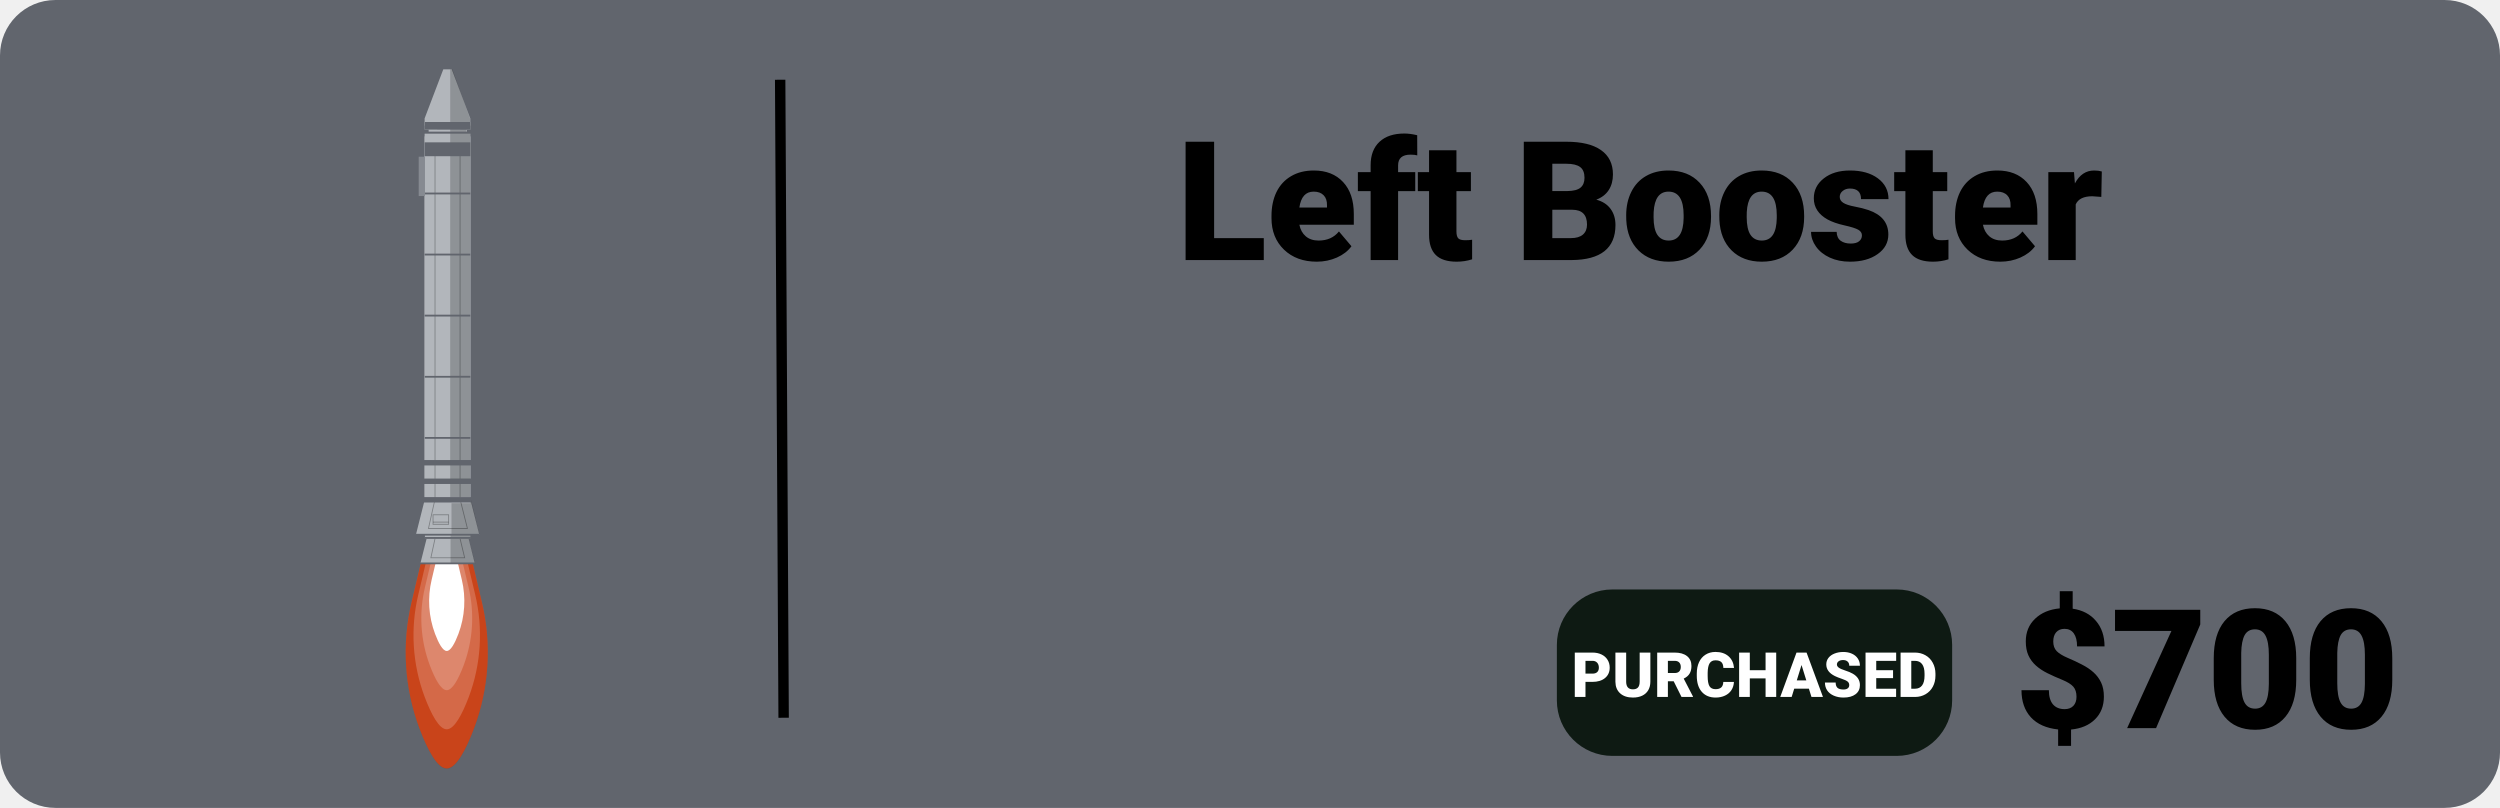
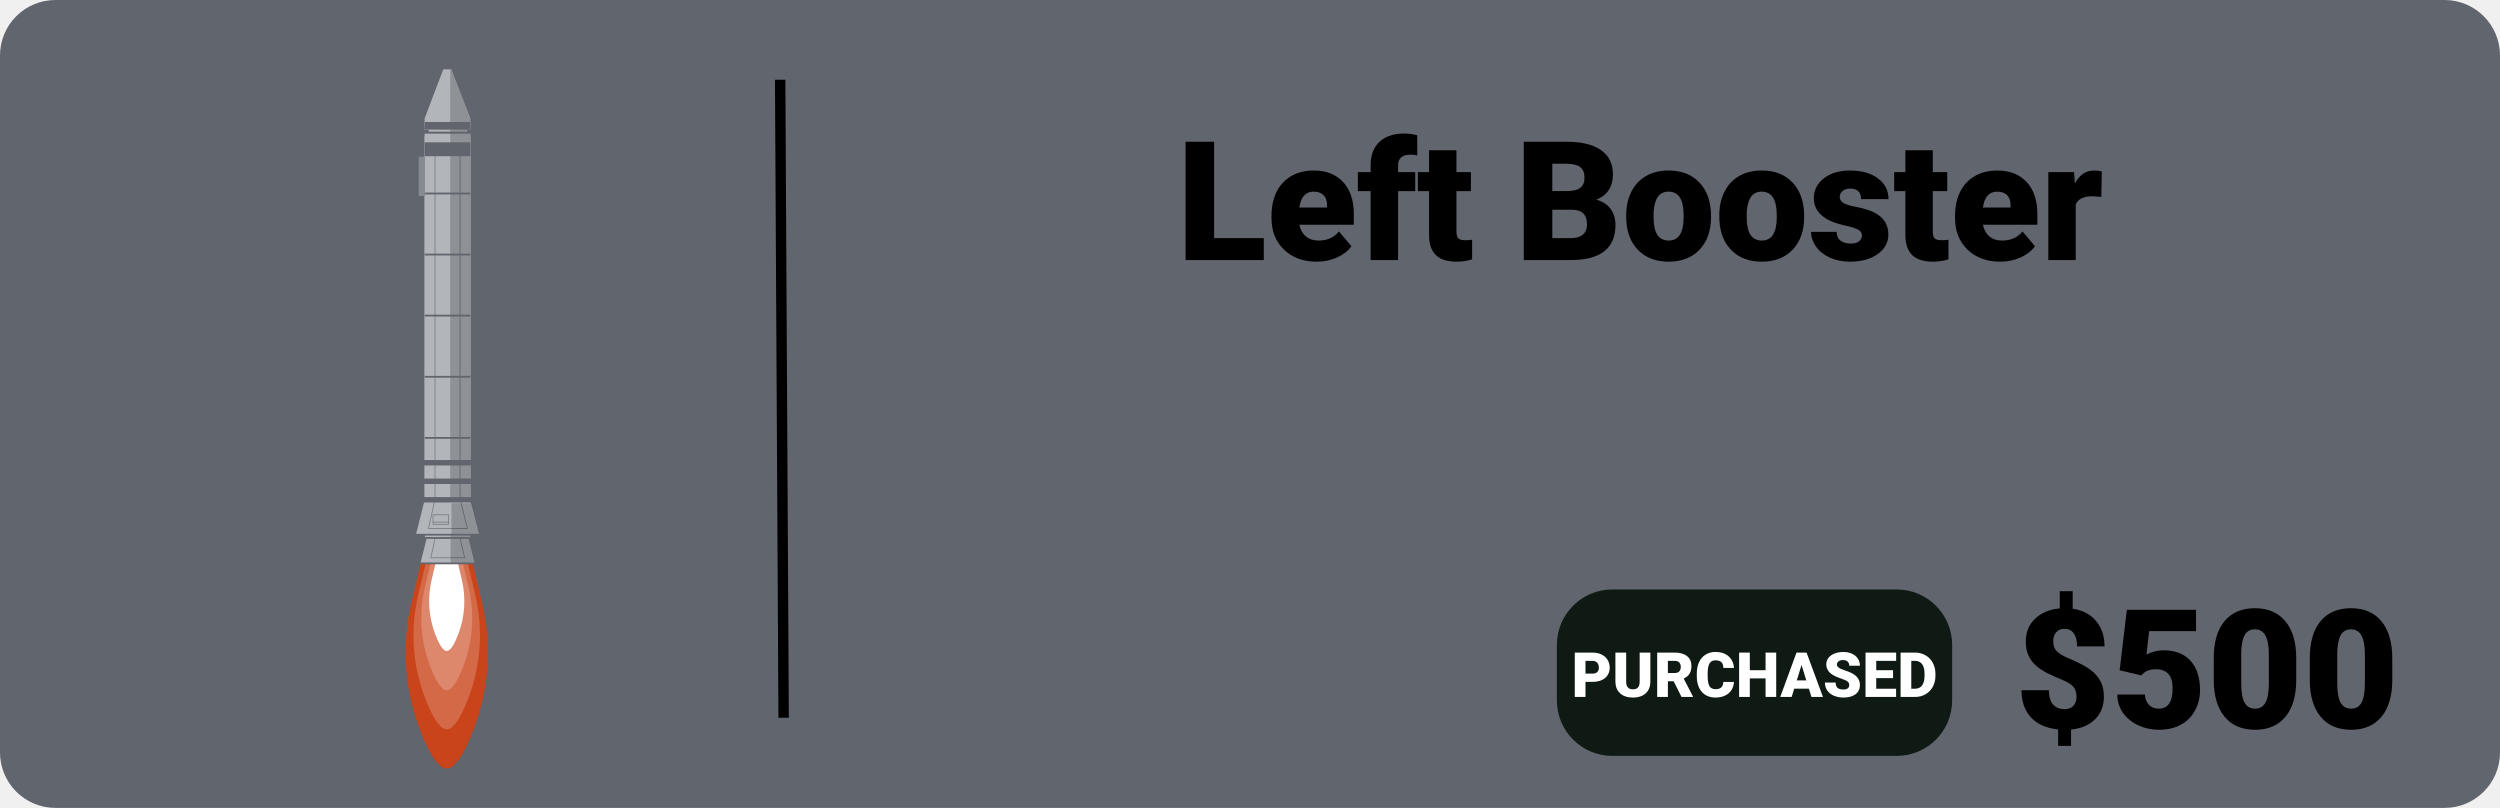
<svg xmlns="http://www.w3.org/2000/svg" width="721" height="233" viewBox="0 0 721 233" fill="none">
  <path d="M0 16C0 7.163 7.163 0 16 0H705C713.837 0 721 7.163 721 16V217C721 225.837 713.837 233 705 233H16C7.163 233 0 225.837 0 217V16Z" fill="#61656D" />
  <path d="M225 23L226 207" stroke="black" stroke-width="3" />
  <path d="M350.153 68.672H364.473V75H341.926V40.875H350.153V68.672ZM379.752 75.469C375.862 75.469 372.713 74.312 370.307 72C367.901 69.672 366.698 66.648 366.698 62.93V62.273C366.698 59.68 367.174 57.391 368.127 55.406C369.096 53.422 370.502 51.891 372.346 50.812C374.19 49.719 376.377 49.172 378.909 49.172C382.471 49.172 385.284 50.281 387.346 52.5C389.409 54.703 390.44 57.781 390.44 61.734V64.805H374.737C375.018 66.227 375.635 67.344 376.588 68.156C377.541 68.969 378.776 69.375 380.291 69.375C382.791 69.375 384.745 68.5 386.151 66.75L389.76 71.016C388.776 72.375 387.377 73.461 385.565 74.273C383.768 75.07 381.83 75.469 379.752 75.469ZM378.862 55.266C376.549 55.266 375.174 56.797 374.737 59.859H382.705V59.25C382.737 57.984 382.416 57.008 381.745 56.32C381.073 55.617 380.112 55.266 378.862 55.266ZM395.289 75V55.125H391.609V49.641H395.289V47.625C395.289 44.734 396.141 42.492 397.844 40.898C399.547 39.305 401.938 38.508 405.016 38.508C406.141 38.508 407.375 38.672 408.719 39L408.742 44.812C408.258 44.672 407.609 44.602 406.797 44.602C404.406 44.602 403.211 45.633 403.211 47.695V49.641H408.156V55.125H403.211V75H395.289ZM420.037 43.336V49.641H424.209V55.125H420.037V66.727C420.037 67.68 420.209 68.344 420.552 68.719C420.896 69.094 421.576 69.281 422.592 69.281C423.373 69.281 424.029 69.234 424.56 69.141V74.789C423.138 75.242 421.654 75.469 420.107 75.469C417.388 75.469 415.381 74.828 414.084 73.547C412.787 72.266 412.138 70.32 412.138 67.711V55.125H408.904V49.641H412.138V43.336H420.037ZM439.462 75V40.875H451.72C456.111 40.875 459.446 41.68 461.728 43.289C464.025 44.898 465.173 47.234 465.173 50.297C465.173 52.062 464.767 53.57 463.954 54.82C463.142 56.07 461.946 56.992 460.368 57.586C462.15 58.055 463.517 58.93 464.47 60.211C465.423 61.492 465.9 63.055 465.9 64.898C465.9 68.242 464.837 70.758 462.712 72.445C460.603 74.117 457.47 74.969 453.314 75H439.462ZM447.689 60.492V68.672H453.079C454.564 68.672 455.704 68.336 456.501 67.664C457.298 66.977 457.696 66.016 457.696 64.781C457.696 61.938 456.282 60.508 453.454 60.492H447.689ZM447.689 55.102H451.978C453.775 55.086 455.056 54.758 455.821 54.117C456.587 53.477 456.97 52.531 456.97 51.281C456.97 49.844 456.556 48.812 455.728 48.188C454.9 47.547 453.564 47.227 451.72 47.227H447.689V55.102ZM468.991 62.086C468.991 59.555 469.483 57.305 470.468 55.336C471.452 53.352 472.866 51.828 474.71 50.766C476.554 49.703 478.718 49.172 481.202 49.172C484.999 49.172 487.991 50.352 490.179 52.711C492.366 55.055 493.46 58.25 493.46 62.297V62.578C493.46 66.531 492.358 69.672 490.155 72C487.968 74.312 484.999 75.469 481.249 75.469C477.639 75.469 474.741 74.391 472.554 72.234C470.366 70.062 469.186 67.125 469.014 63.422L468.991 62.086ZM476.889 62.578C476.889 64.922 477.257 66.641 477.991 67.734C478.725 68.828 479.811 69.375 481.249 69.375C484.061 69.375 485.499 67.211 485.561 62.883V62.086C485.561 57.539 484.108 55.266 481.202 55.266C478.561 55.266 477.132 57.227 476.913 61.148L476.889 62.578ZM495.848 62.086C495.848 59.555 496.34 57.305 497.325 55.336C498.309 53.352 499.723 51.828 501.567 50.766C503.411 49.703 505.575 49.172 508.059 49.172C511.856 49.172 514.848 50.352 517.036 52.711C519.223 55.055 520.317 58.25 520.317 62.297V62.578C520.317 66.531 519.215 69.672 517.012 72C514.825 74.312 511.856 75.469 508.106 75.469C504.497 75.469 501.598 74.391 499.411 72.234C497.223 70.062 496.044 67.125 495.872 63.422L495.848 62.086ZM503.747 62.578C503.747 64.922 504.114 66.641 504.848 67.734C505.583 68.828 506.669 69.375 508.106 69.375C510.919 69.375 512.356 67.211 512.419 62.883V62.086C512.419 57.539 510.965 55.266 508.059 55.266C505.419 55.266 503.989 57.227 503.77 61.148L503.747 62.578ZM536.979 67.875C536.979 67.203 536.627 66.664 535.924 66.258C535.221 65.852 533.885 65.43 531.916 64.992C529.948 64.555 528.323 63.984 527.041 63.281C525.76 62.562 524.783 61.695 524.112 60.68C523.44 59.664 523.104 58.5 523.104 57.188C523.104 54.859 524.065 52.945 525.987 51.445C527.908 49.93 530.424 49.172 533.533 49.172C536.877 49.172 539.565 49.93 541.596 51.445C543.627 52.961 544.643 54.953 544.643 57.422H536.721C536.721 55.391 535.651 54.375 533.51 54.375C532.682 54.375 531.987 54.609 531.424 55.078C530.862 55.531 530.58 56.102 530.58 56.789C530.58 57.492 530.924 58.062 531.612 58.5C532.299 58.938 533.393 59.297 534.893 59.578C536.408 59.859 537.737 60.195 538.877 60.586C542.69 61.898 544.596 64.25 544.596 67.641C544.596 69.953 543.565 71.836 541.502 73.289C539.455 74.742 536.799 75.469 533.533 75.469C531.362 75.469 529.424 75.078 527.721 74.297C526.018 73.516 524.69 72.453 523.737 71.109C522.783 69.766 522.307 68.352 522.307 66.867H529.69C529.721 68.039 530.112 68.898 530.862 69.445C531.612 69.977 532.573 70.242 533.744 70.242C534.823 70.242 535.627 70.023 536.158 69.586C536.705 69.148 536.979 68.578 536.979 67.875ZM557.414 43.336V49.641H561.586V55.125H557.414V66.727C557.414 67.68 557.586 68.344 557.93 68.719C558.273 69.094 558.953 69.281 559.969 69.281C560.75 69.281 561.406 69.234 561.937 69.141V74.789C560.516 75.242 559.031 75.469 557.484 75.469C554.766 75.469 552.758 74.828 551.461 73.547C550.164 72.266 549.516 70.32 549.516 67.711V55.125H546.281V49.641H549.516V43.336H557.414ZM576.888 75.469C572.998 75.469 569.849 74.312 567.443 72C565.037 69.672 563.834 66.648 563.834 62.93V62.273C563.834 59.68 564.31 57.391 565.263 55.406C566.232 53.422 567.638 51.891 569.482 50.812C571.326 49.719 573.513 49.172 576.045 49.172C579.607 49.172 582.42 50.281 584.482 52.5C586.545 54.703 587.576 57.781 587.576 61.734V64.805H571.873C572.154 66.227 572.771 67.344 573.724 68.156C574.677 68.969 575.912 69.375 577.427 69.375C579.927 69.375 581.88 68.5 583.287 66.75L586.896 71.016C585.912 72.375 584.513 73.461 582.701 74.273C580.904 75.07 578.966 75.469 576.888 75.469ZM575.998 55.266C573.685 55.266 572.31 56.797 571.873 59.859H579.841V59.25C579.873 57.984 579.552 57.008 578.88 56.32C578.209 55.617 577.248 55.266 575.998 55.266ZM606.019 56.789L603.417 56.602C600.933 56.602 599.339 57.383 598.636 58.945V75H590.738V49.641H598.144L598.402 52.898C599.73 50.414 601.581 49.172 603.956 49.172C604.8 49.172 605.534 49.266 606.159 49.453L606.019 56.789Z" fill="black" />
-   <path d="M598.863 200.953C598.863 199.719 598.558 198.75 597.949 198.047C597.339 197.344 596.269 196.68 594.738 196.055C593.207 195.43 591.792 194.797 590.496 194.156C589.199 193.516 588.082 192.773 587.144 191.93C586.207 191.086 585.488 190.109 584.988 189C584.488 187.891 584.238 186.547 584.238 184.969C584.238 182.328 585.128 180.156 586.91 178.453C588.691 176.734 591.066 175.734 594.035 175.453V170.508H597.761V175.547C600.621 175.969 602.863 177.148 604.488 179.086C606.128 181.008 606.949 183.453 606.949 186.422H599.027C599.027 184.797 598.714 183.547 598.089 182.672C597.464 181.797 596.574 181.359 595.417 181.359C594.386 181.359 593.582 181.688 593.003 182.344C592.441 182.984 592.16 183.875 592.16 185.016C592.16 186.172 592.488 187.094 593.144 187.781C593.8 188.453 594.855 189.102 596.308 189.727C597.761 190.336 599.128 190.977 600.41 191.648C601.707 192.305 602.824 193.055 603.761 193.898C604.699 194.742 605.433 195.727 605.964 196.852C606.496 197.977 606.761 199.328 606.761 200.906C606.761 203.578 605.91 205.758 604.207 207.445C602.519 209.133 600.214 210.117 597.292 210.398V215.109H593.566V210.375C590.16 210.016 587.542 208.852 585.714 206.883C583.902 204.898 582.996 202.289 582.996 199.055H590.894C590.894 200.836 591.285 202.195 592.066 203.133C592.863 204.055 593.988 204.516 595.441 204.516C596.503 204.516 597.339 204.203 597.949 203.578C598.558 202.938 598.863 202.062 598.863 200.953ZM634.556 180.094L621.806 210H613.462L626.236 181.969H609.97V175.875H634.556V180.094ZM662.233 196.055C662.233 200.664 661.194 204.219 659.116 206.719C657.054 209.219 654.139 210.469 650.374 210.469C646.577 210.469 643.639 209.211 641.561 206.695C639.483 204.18 638.444 200.633 638.444 196.055V189.82C638.444 185.211 639.475 181.656 641.538 179.156C643.616 176.656 646.546 175.406 650.327 175.406C654.108 175.406 657.038 176.664 659.116 179.18C661.194 181.695 662.233 185.25 662.233 189.844V196.055ZM654.335 188.812C654.335 186.359 654.014 184.531 653.374 183.328C652.733 182.109 651.718 181.5 650.327 181.5C648.968 181.5 647.975 182.062 647.35 183.188C646.741 184.312 646.413 186.016 646.366 188.297V197.016C646.366 199.562 646.686 201.43 647.327 202.617C647.968 203.789 648.983 204.375 650.374 204.375C651.718 204.375 652.71 203.805 653.35 202.664C653.991 201.508 654.319 199.703 654.335 197.25V188.812ZM689.934 196.055C689.934 200.664 688.895 204.219 686.817 206.719C684.754 209.219 681.84 210.469 678.075 210.469C674.278 210.469 671.34 209.211 669.262 206.695C667.184 204.18 666.145 200.633 666.145 196.055V189.82C666.145 185.211 667.176 181.656 669.239 179.156C671.317 176.656 674.247 175.406 678.028 175.406C681.809 175.406 684.739 176.664 686.817 179.18C688.895 181.695 689.934 185.25 689.934 189.844V196.055ZM682.036 188.812C682.036 186.359 681.715 184.531 681.075 183.328C680.434 182.109 679.419 181.5 678.028 181.5C676.669 181.5 675.676 182.062 675.051 183.188C674.442 184.312 674.114 186.016 674.067 188.297V197.016C674.067 199.562 674.387 201.43 675.028 202.617C675.669 203.789 676.684 204.375 678.075 204.375C679.419 204.375 680.411 203.805 681.051 202.664C681.692 201.508 682.02 199.703 682.036 197.25V188.812Z" fill="black" />
+   <path d="M598.863 200.953C598.863 199.719 598.558 198.75 597.949 198.047C597.339 197.344 596.269 196.68 594.738 196.055C593.207 195.43 591.792 194.797 590.496 194.156C589.199 193.516 588.082 192.773 587.144 191.93C586.207 191.086 585.488 190.109 584.988 189C584.488 187.891 584.238 186.547 584.238 184.969C584.238 182.328 585.128 180.156 586.91 178.453C588.691 176.734 591.066 175.734 594.035 175.453V170.508H597.761V175.547C600.621 175.969 602.863 177.148 604.488 179.086C606.128 181.008 606.949 183.453 606.949 186.422H599.027C599.027 184.797 598.714 183.547 598.089 182.672C597.464 181.797 596.574 181.359 595.417 181.359C594.386 181.359 593.582 181.688 593.003 182.344C592.441 182.984 592.16 183.875 592.16 185.016C592.16 186.172 592.488 187.094 593.144 187.781C593.8 188.453 594.855 189.102 596.308 189.727C597.761 190.336 599.128 190.977 600.41 191.648C601.707 192.305 602.824 193.055 603.761 193.898C604.699 194.742 605.433 195.727 605.964 196.852C606.496 197.977 606.761 199.328 606.761 200.906C606.761 203.578 605.91 205.758 604.207 207.445C602.519 209.133 600.214 210.117 597.292 210.398V215.109H593.566V210.375C590.16 210.016 587.542 208.852 585.714 206.883C583.902 204.898 582.996 202.289 582.996 199.055H590.894C590.894 200.836 591.285 202.195 592.066 203.133C592.863 204.055 593.988 204.516 595.441 204.516C596.503 204.516 597.339 204.203 597.949 203.578C598.558 202.938 598.863 202.062 598.863 200.953ZM611.306 193.312L613.392 175.875H633.337V182.016H619.814L619.04 188.789C619.603 188.461 620.337 188.172 621.243 187.922C622.165 187.672 623.064 187.547 623.939 187.547C627.329 187.547 629.931 188.555 631.743 190.57C633.571 192.57 634.486 195.383 634.486 199.008C634.486 201.195 633.993 203.18 633.009 204.961C632.04 206.727 630.673 208.086 628.907 209.039C627.142 209.992 625.056 210.469 622.65 210.469C620.509 210.469 618.501 210.031 616.626 209.156C614.751 208.266 613.282 207.055 612.22 205.523C611.157 203.977 610.634 202.234 610.65 200.297H618.571C618.65 201.547 619.048 202.539 619.767 203.273C620.486 204.008 621.431 204.375 622.603 204.375C625.259 204.375 626.587 202.406 626.587 198.469C626.587 194.828 624.962 193.008 621.712 193.008C619.868 193.008 618.493 193.602 617.587 194.789L611.306 193.312ZM662.233 196.055C662.233 200.664 661.194 204.219 659.116 206.719C657.054 209.219 654.139 210.469 650.374 210.469C646.577 210.469 643.639 209.211 641.561 206.695C639.483 204.18 638.444 200.633 638.444 196.055V189.82C638.444 185.211 639.475 181.656 641.538 179.156C643.616 176.656 646.546 175.406 650.327 175.406C654.108 175.406 657.038 176.664 659.116 179.18C661.194 181.695 662.233 185.25 662.233 189.844V196.055ZM654.335 188.812C654.335 186.359 654.014 184.531 653.374 183.328C652.733 182.109 651.718 181.5 650.327 181.5C648.968 181.5 647.975 182.062 647.35 183.188C646.741 184.312 646.413 186.016 646.366 188.297V197.016C646.366 199.562 646.686 201.43 647.327 202.617C647.968 203.789 648.983 204.375 650.374 204.375C651.718 204.375 652.71 203.805 653.35 202.664C653.991 201.508 654.319 199.703 654.335 197.25V188.812ZM689.934 196.055C689.934 200.664 688.895 204.219 686.817 206.719C684.754 209.219 681.84 210.469 678.075 210.469C674.278 210.469 671.34 209.211 669.262 206.695C667.184 204.18 666.145 200.633 666.145 196.055V189.82C666.145 185.211 667.176 181.656 669.239 179.156C671.317 176.656 674.247 175.406 678.028 175.406C681.809 175.406 684.739 176.664 686.817 179.18C688.895 181.695 689.934 185.25 689.934 189.844V196.055ZM682.036 188.812C682.036 186.359 681.715 184.531 681.075 183.328C680.434 182.109 679.419 181.5 678.028 181.5C676.669 181.5 675.676 182.062 675.051 183.188C674.442 184.312 674.114 186.016 674.067 188.297V197.016C674.067 199.562 674.387 201.43 675.028 202.617C675.669 203.789 676.684 204.375 678.075 204.375C679.419 204.375 680.411 203.805 681.051 202.664C681.692 201.508 682.02 199.703 682.036 197.25V188.812Z" fill="black" />
  <path d="M449 186C449 177.163 456.163 170 465 170H547C555.837 170 563 177.163 563 186V202C563 210.837 555.837 218 547 218H465C456.163 218 449 210.837 449 202V186Z" fill="#0E1A13" />
  <path d="M457.252 196.658V201H454.168V188.203H459.274C460.252 188.203 461.117 188.385 461.867 188.748C462.623 189.105 463.206 189.618 463.616 190.286C464.032 190.948 464.24 191.701 464.24 192.545C464.24 193.793 463.792 194.792 462.895 195.542C462.004 196.286 460.78 196.658 459.221 196.658H457.252ZM457.252 194.276H459.274C459.872 194.276 460.326 194.127 460.636 193.828C460.953 193.529 461.111 193.107 461.111 192.562C461.111 191.965 460.95 191.487 460.627 191.13C460.305 190.772 459.866 190.591 459.309 190.585H457.252V194.276ZM475.965 188.203V196.579C475.965 197.528 475.763 198.352 475.359 199.049C474.954 199.74 474.374 200.268 473.619 200.631C472.863 200.994 471.969 201.176 470.938 201.176C469.379 201.176 468.152 200.771 467.255 199.963C466.359 199.154 465.902 198.047 465.884 196.641V188.203H468.987V196.702C469.022 198.103 469.672 198.803 470.938 198.803C471.577 198.803 472.06 198.627 472.388 198.275C472.716 197.924 472.88 197.353 472.88 196.562V188.203H475.965ZM482.69 196.482H481.02V201H477.935V188.203H482.971C484.489 188.203 485.675 188.54 486.531 189.214C487.386 189.888 487.814 190.84 487.814 192.07C487.814 192.961 487.632 193.699 487.269 194.285C486.911 194.871 486.349 195.346 485.581 195.709L488.253 200.868V201H484.949L482.69 196.482ZM481.02 194.101H482.971C483.557 194.101 483.996 193.948 484.289 193.644C484.588 193.333 484.738 192.902 484.738 192.352C484.738 191.801 484.588 191.37 484.289 191.06C483.99 190.743 483.551 190.585 482.971 190.585H481.02V194.101ZM500.067 196.667C500.026 197.558 499.785 198.346 499.346 199.031C498.906 199.711 498.288 200.238 497.491 200.613C496.7 200.988 495.795 201.176 494.776 201.176C493.094 201.176 491.77 200.628 490.803 199.532C489.836 198.437 489.353 196.89 489.353 194.892V194.259C489.353 193.005 489.569 191.909 490.003 190.972C490.443 190.028 491.072 189.302 491.893 188.792C492.713 188.276 493.662 188.019 494.74 188.019C496.293 188.019 497.541 188.429 498.485 189.249C499.428 190.063 499.964 191.188 500.093 192.624H497.017C496.993 191.845 496.797 191.285 496.428 190.945C496.059 190.605 495.496 190.436 494.74 190.436C493.973 190.436 493.41 190.723 493.053 191.297C492.695 191.871 492.508 192.788 492.49 194.048V194.953C492.49 196.318 492.66 197.294 493 197.88C493.346 198.466 493.938 198.759 494.776 198.759C495.485 198.759 496.027 198.592 496.402 198.258C496.777 197.924 496.976 197.394 496.999 196.667H500.067ZM512.258 201H509.19V195.656H504.646V201H501.562V188.203H504.646V193.283H509.19V188.203H512.258V201ZM521.681 198.609H517.453L516.715 201H513.419L518.112 188.203H521.013L525.741 201H522.428L521.681 198.609ZM518.191 196.228H520.942L519.562 191.789L518.191 196.228ZM533.318 197.599C533.318 197.147 533.157 196.796 532.835 196.544C532.518 196.292 531.959 196.031 531.156 195.762C530.353 195.492 529.697 195.231 529.187 194.979C527.529 194.165 526.7 193.046 526.7 191.622C526.7 190.913 526.905 190.289 527.315 189.75C527.731 189.205 528.317 188.783 529.073 188.484C529.829 188.18 530.678 188.027 531.622 188.027C532.542 188.027 533.365 188.191 534.092 188.52C534.824 188.848 535.392 189.316 535.797 189.926C536.201 190.529 536.403 191.221 536.403 192H533.327C533.327 191.479 533.166 191.074 532.843 190.787C532.527 190.5 532.096 190.356 531.551 190.356C531.001 190.356 530.564 190.479 530.242 190.726C529.926 190.966 529.767 191.273 529.767 191.648C529.767 191.977 529.943 192.275 530.295 192.545C530.646 192.809 531.264 193.084 532.149 193.371C533.034 193.652 533.76 193.957 534.329 194.285C535.712 195.082 536.403 196.181 536.403 197.581C536.403 198.7 535.981 199.579 535.137 200.218C534.294 200.856 533.136 201.176 531.666 201.176C530.629 201.176 529.688 200.991 528.844 200.622C528.007 200.247 527.374 199.737 526.946 199.093C526.524 198.442 526.313 197.695 526.313 196.852H529.407C529.407 197.537 529.583 198.044 529.934 198.372C530.292 198.694 530.869 198.855 531.666 198.855C532.176 198.855 532.577 198.747 532.87 198.53C533.169 198.308 533.318 197.997 533.318 197.599ZM545.958 195.577H541.106V198.627H546.837V201H538.021V188.203H546.854V190.585H541.106V193.283H545.958V195.577ZM548.129 201V188.203H552.251C553.382 188.203 554.399 188.461 555.301 188.977C556.204 189.486 556.907 190.21 557.411 191.147C557.92 192.079 558.178 193.125 558.184 194.285V194.874C558.184 196.046 557.935 197.098 557.437 198.029C556.945 198.955 556.248 199.682 555.345 200.209C554.449 200.73 553.447 200.994 552.339 201H548.129ZM551.214 190.585V198.627H552.287C553.171 198.627 553.851 198.313 554.326 197.687C554.8 197.054 555.038 196.116 555.038 194.874V194.32C555.038 193.084 554.8 192.152 554.326 191.525C553.851 190.898 553.16 190.585 552.251 190.585H551.214Z" fill="white" />
  <path d="M122.917 175.686C122.89 175.693 122.863 175.701 122.836 175.712C122.86 175.695 122.888 175.686 122.917 175.686Z" fill="white" />
  <path d="M121.392 162.307H136.285L138.971 173.656C141.864 185.763 141.068 198.505 136.692 210.121C134.322 216.375 131.53 221.632 128.839 221.632C126.147 221.632 123.358 216.375 120.988 210.121C116.613 198.505 115.815 185.763 118.706 173.656L121.392 162.316V162.307Z" fill="#FB5521" />
  <path opacity="0.2" d="M121.393 162.378H136.286L138.971 173.717C141.866 185.826 141.07 198.571 136.693 210.189C134.322 216.443 131.53 221.696 128.839 221.696C126.148 221.696 123.359 216.443 120.988 210.189C116.613 198.572 115.816 185.83 118.707 173.723L121.393 162.384V162.378Z" fill="black" />
  <path opacity="0.2" d="M122.812 162.307H134.868L137.044 171.49C139.385 181.292 138.74 191.607 135.198 201.011C133.279 206.077 131.014 210.33 128.839 210.33C126.663 210.33 124.401 206.077 122.483 201.011C118.939 191.608 118.294 181.291 120.636 171.49L122.812 162.307Z" fill="white" />
  <path opacity="0.2" d="M124.228 162.307H133.451L135.124 169.33C136.914 176.832 136.417 184.726 133.702 191.922C132.232 195.795 130.506 199.051 128.838 199.051C127.17 199.051 125.444 195.795 123.977 191.922C121.267 184.729 120.774 176.838 122.566 169.341L124.239 162.319L124.228 162.307Z" fill="white" />
  <path d="M125.645 162.307H132.032L133.184 167.173C134.424 172.365 134.083 177.83 132.208 182.812C131.19 185.494 129.993 187.741 128.839 187.741C127.684 187.741 126.488 185.488 125.472 182.812C123.594 177.831 123.252 172.365 124.493 167.173L125.645 162.307Z" fill="white" />
  <path d="M122.547 155.326V154.21H119.948L122.533 143.955H135.638L138.224 154.21H135.624V155.326H135.128L136.955 162.566H121.217L123.043 155.326H122.547Z" fill="#B2B6BB" />
  <path opacity="0.2" d="M129.957 154.987H135.574V154.21H129.957V154.987Z" fill="black" />
  <path opacity="0.2" d="M135.83 144.048L138.251 154.08H130.213V144.048H135.83Z" fill="black" />
  <path opacity="0.2" d="M135.153 155.326L137.08 162.618H129.937V155.326H135.153Z" fill="black" />
  <path d="M135.641 143.954H122.457V38.176H123.665V36.213H122.457V34.155L127.843 20H130.286L135.641 34.187V36.245H134.651V38.176H135.641V143.954Z" fill="#B2B6BB" />
  <path d="M135.641 145.119H122.457V39.341H123.665V37.378H122.457V35.32L127.843 21.165H130.286L135.641 35.352V37.41H134.651V39.341H135.641V145.119Z" fill="#B2B6BB" />
  <path opacity="0.2" d="M135.574 108.721H129.84V90.89H135.574V108.721Z" fill="black" />
  <path opacity="0.2" d="M135.574 126.333H129.84V108.409H135.574V126.333Z" fill="black" />
  <path opacity="0.2" d="M135.574 133.534H129.84V126.034H135.574V133.534Z" fill="black" />
  <path opacity="0.2" d="M135.574 138.072H129.84V132.722H135.574V138.072Z" fill="black" />
  <path opacity="0.2" d="M135.574 143.407H129.84V138.02H135.574V143.407Z" fill="black" />
  <path opacity="0.3" d="M123.414 152.537H134.963L134.924 152.377L132.799 143.92L132.559 143.986L134.645 152.279H123.724L125.578 143.983L125.338 143.925L123.414 152.537Z" fill="black" />
  <path opacity="0.2" d="M135.574 73.236H129.84V55.802H135.574V73.236Z" fill="black" />
  <path opacity="0.2" d="M135.574 90.846H129.84V73.517H135.574V90.846Z" fill="black" />
  <path opacity="0.2" d="M130.459 20L135.574 34.201V36.245H134.553V38.176H135.574V55.706H129.84V38.176V36.245V36.132V34.201V20.017L130.459 20Z" fill="black" />
  <path opacity="0.3" d="M132.557 143.824H125.584V42.679H132.557V143.824ZM125.336 144.082H132.805V42.421H125.336V144.082Z" fill="black" />
  <path d="M122.499 126.55H135.641V126.034H122.499V126.55Z" fill="#61656D" />
  <path d="M122.192 134.233H135.945V132.676H122.192V134.233Z" fill="#61656D" />
  <path d="M122.192 139.577H135.945V138.02H122.192V139.577Z" fill="#61656D" />
  <path d="M122.192 144.92H135.945V143.363H122.192V144.92Z" fill="#61656D" />
  <path d="M122.499 108.922H135.641V108.409H122.499V108.922Z" fill="#61656D" />
  <path d="M119.884 154.468H138.288V153.952H119.884V154.468Z" fill="#61656D" />
  <path opacity="0.3" d="M124.112 160.989H134.166L132.799 155.294L132.559 155.358L133.848 160.731H124.421L125.581 155.355L125.339 155.297L124.112 160.989Z" fill="black" />
  <path opacity="0.3" d="M129.263 151.081H125.012V148.591H129.263V151.081ZM124.764 151.337H129.505V148.333H124.764V151.331V151.337Z" fill="black" />
  <path opacity="0.3" d="M124.889 150.704H129.385V150.446H124.889V150.704Z" fill="black" />
  <path d="M122.46 55.535H135.641V56.069H122.46V55.535Z" fill="#61656D" />
  <path d="M122.46 73.146H135.641V73.68H122.46V73.146Z" fill="#61656D" />
  <path d="M122.46 90.754H135.641V91.287H122.46V90.754Z" fill="#61656D" />
  <path d="M123.665 37.379H122.457V35.32L122.51 35.181H135.577L135.641 35.352V37.411H134.651L123.665 37.379Z" fill="#61656D" />
  <path d="M122.46 41.049H135.641V45.05H122.46V41.049Z" fill="#61656D" />
  <path d="M135.382 38.55H135.878V37.965H122.263V38.55H122.759H135.382Z" fill="#61656D" />
  <path d="M122.449 154.88H135.794V155.413H122.449V154.88Z" fill="#61656D" />
  <path d="M121.091 162.74H137.08V162.224H121.091V162.74Z" fill="#61656D" />
  <path d="M120.753 56.541H122.547V45.196H120.753V56.541Z" fill="#868A91" />
</svg>
